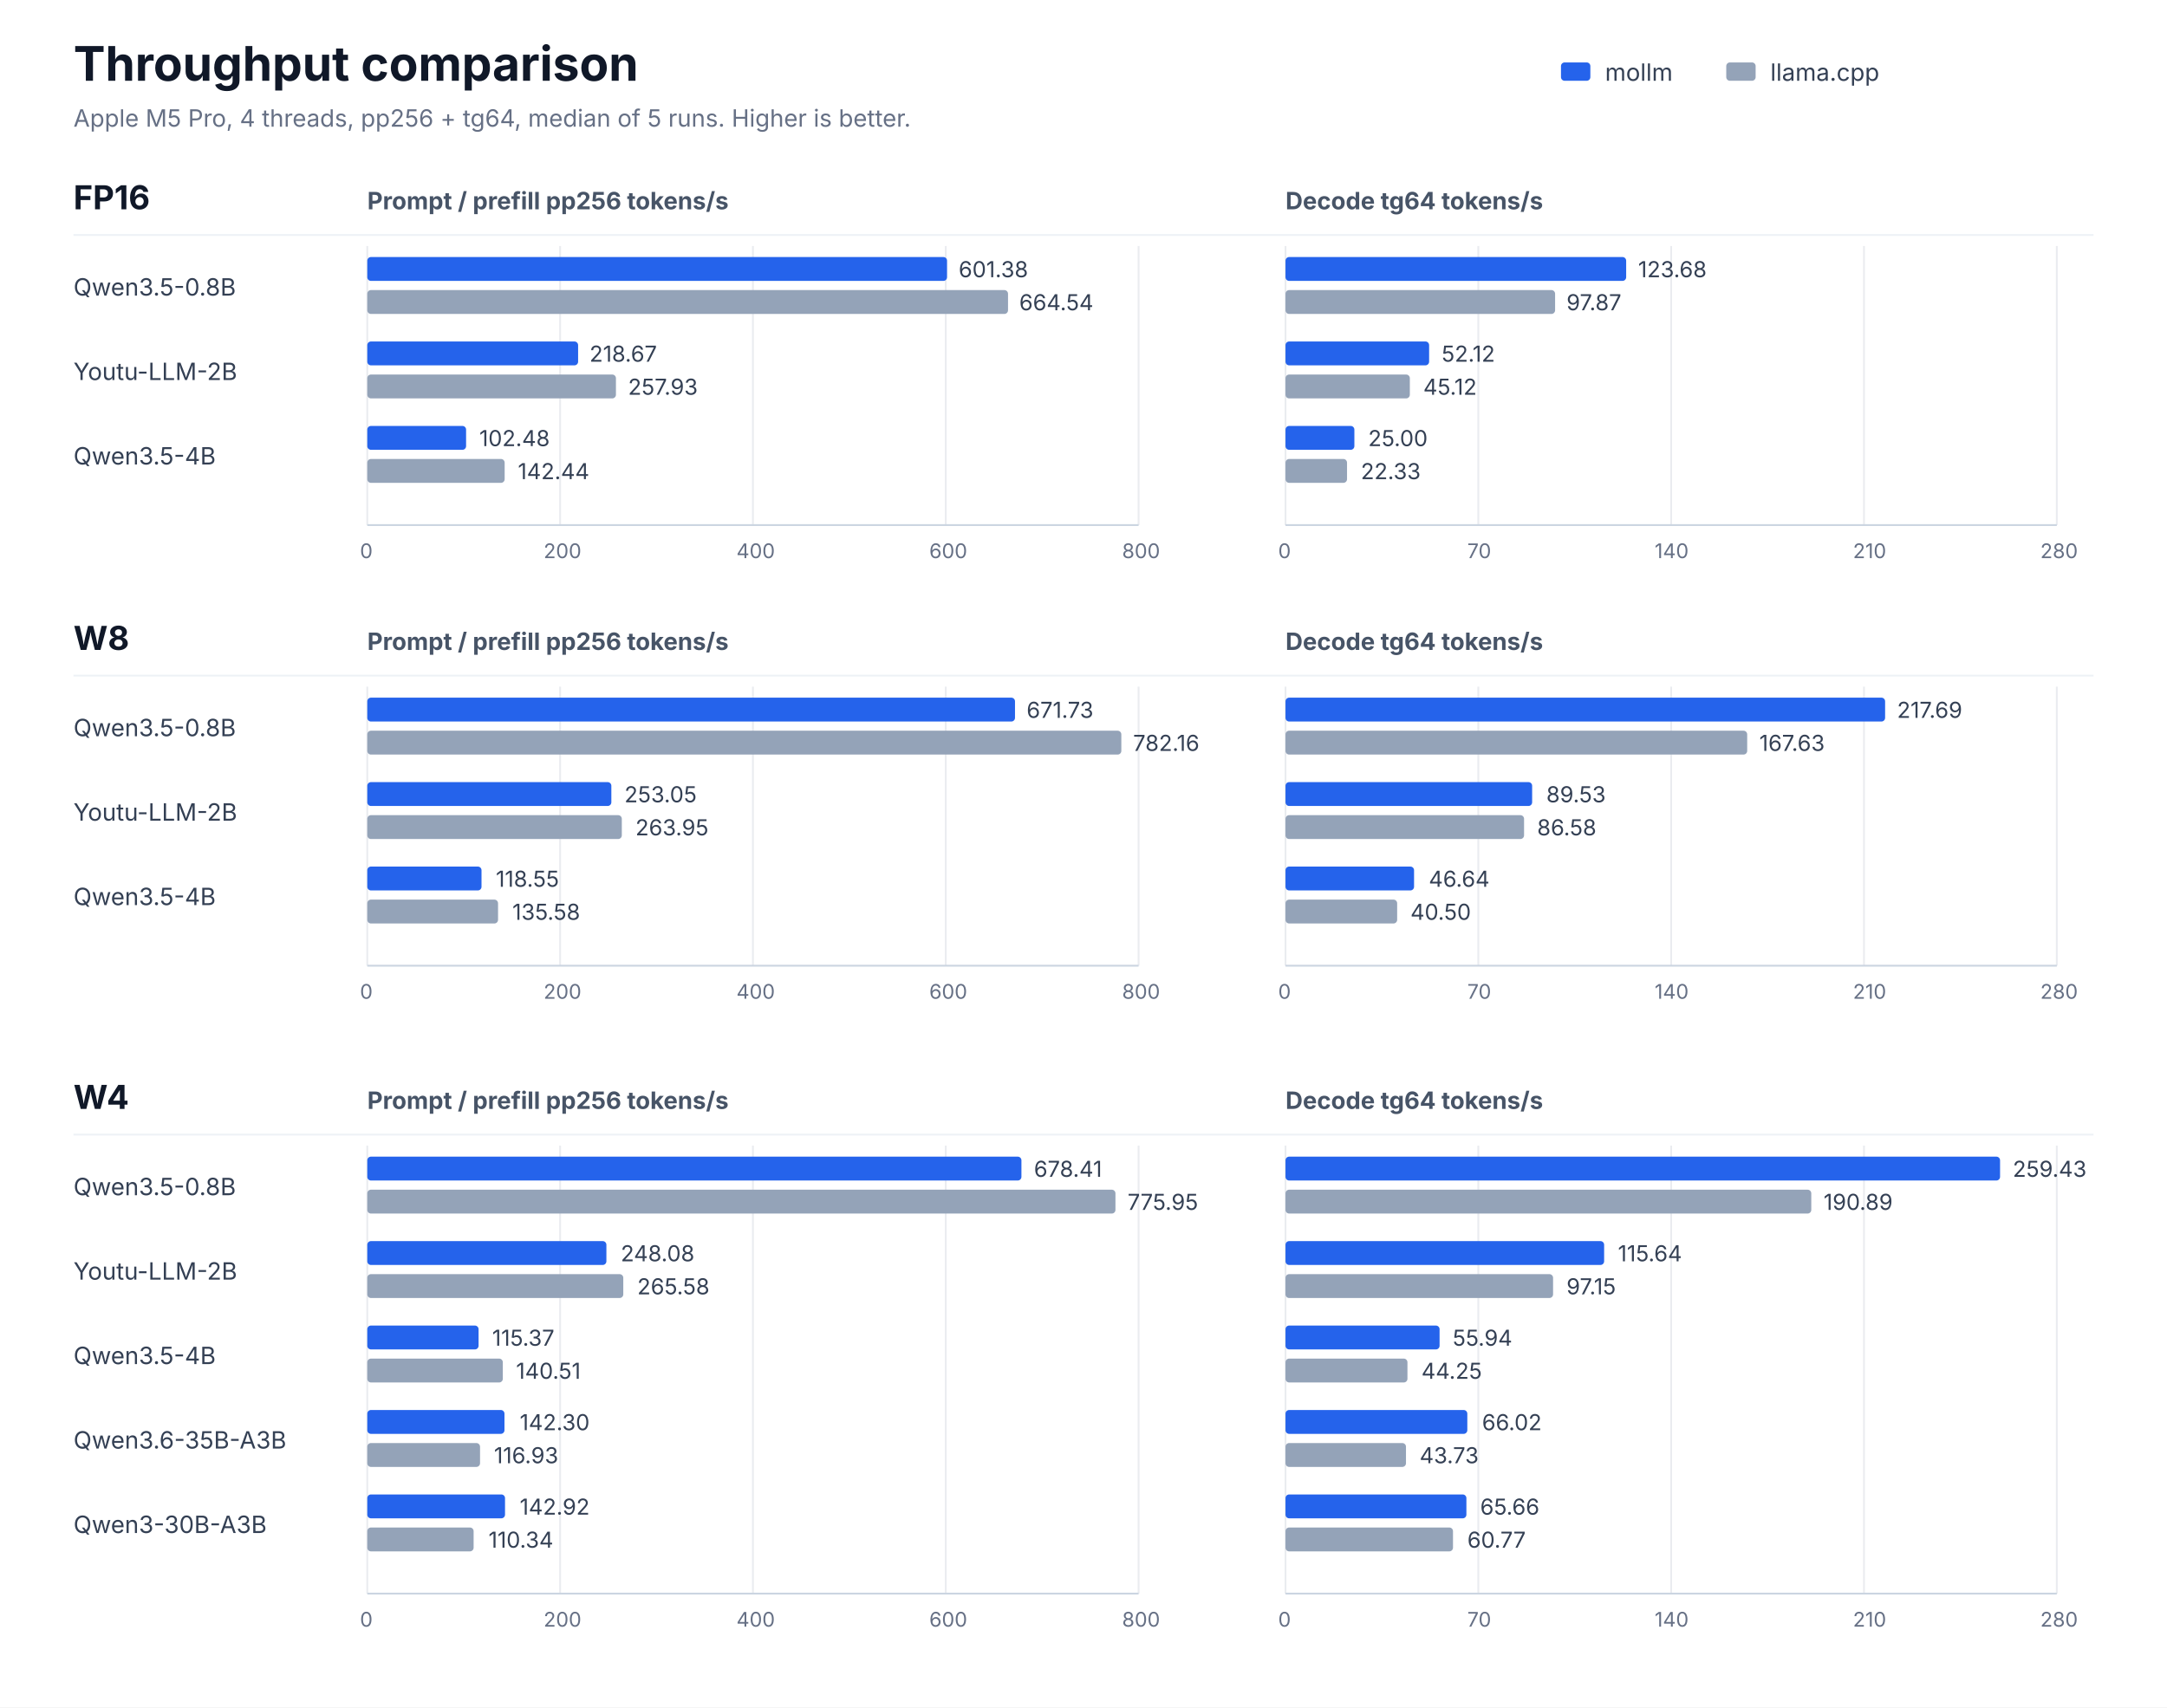
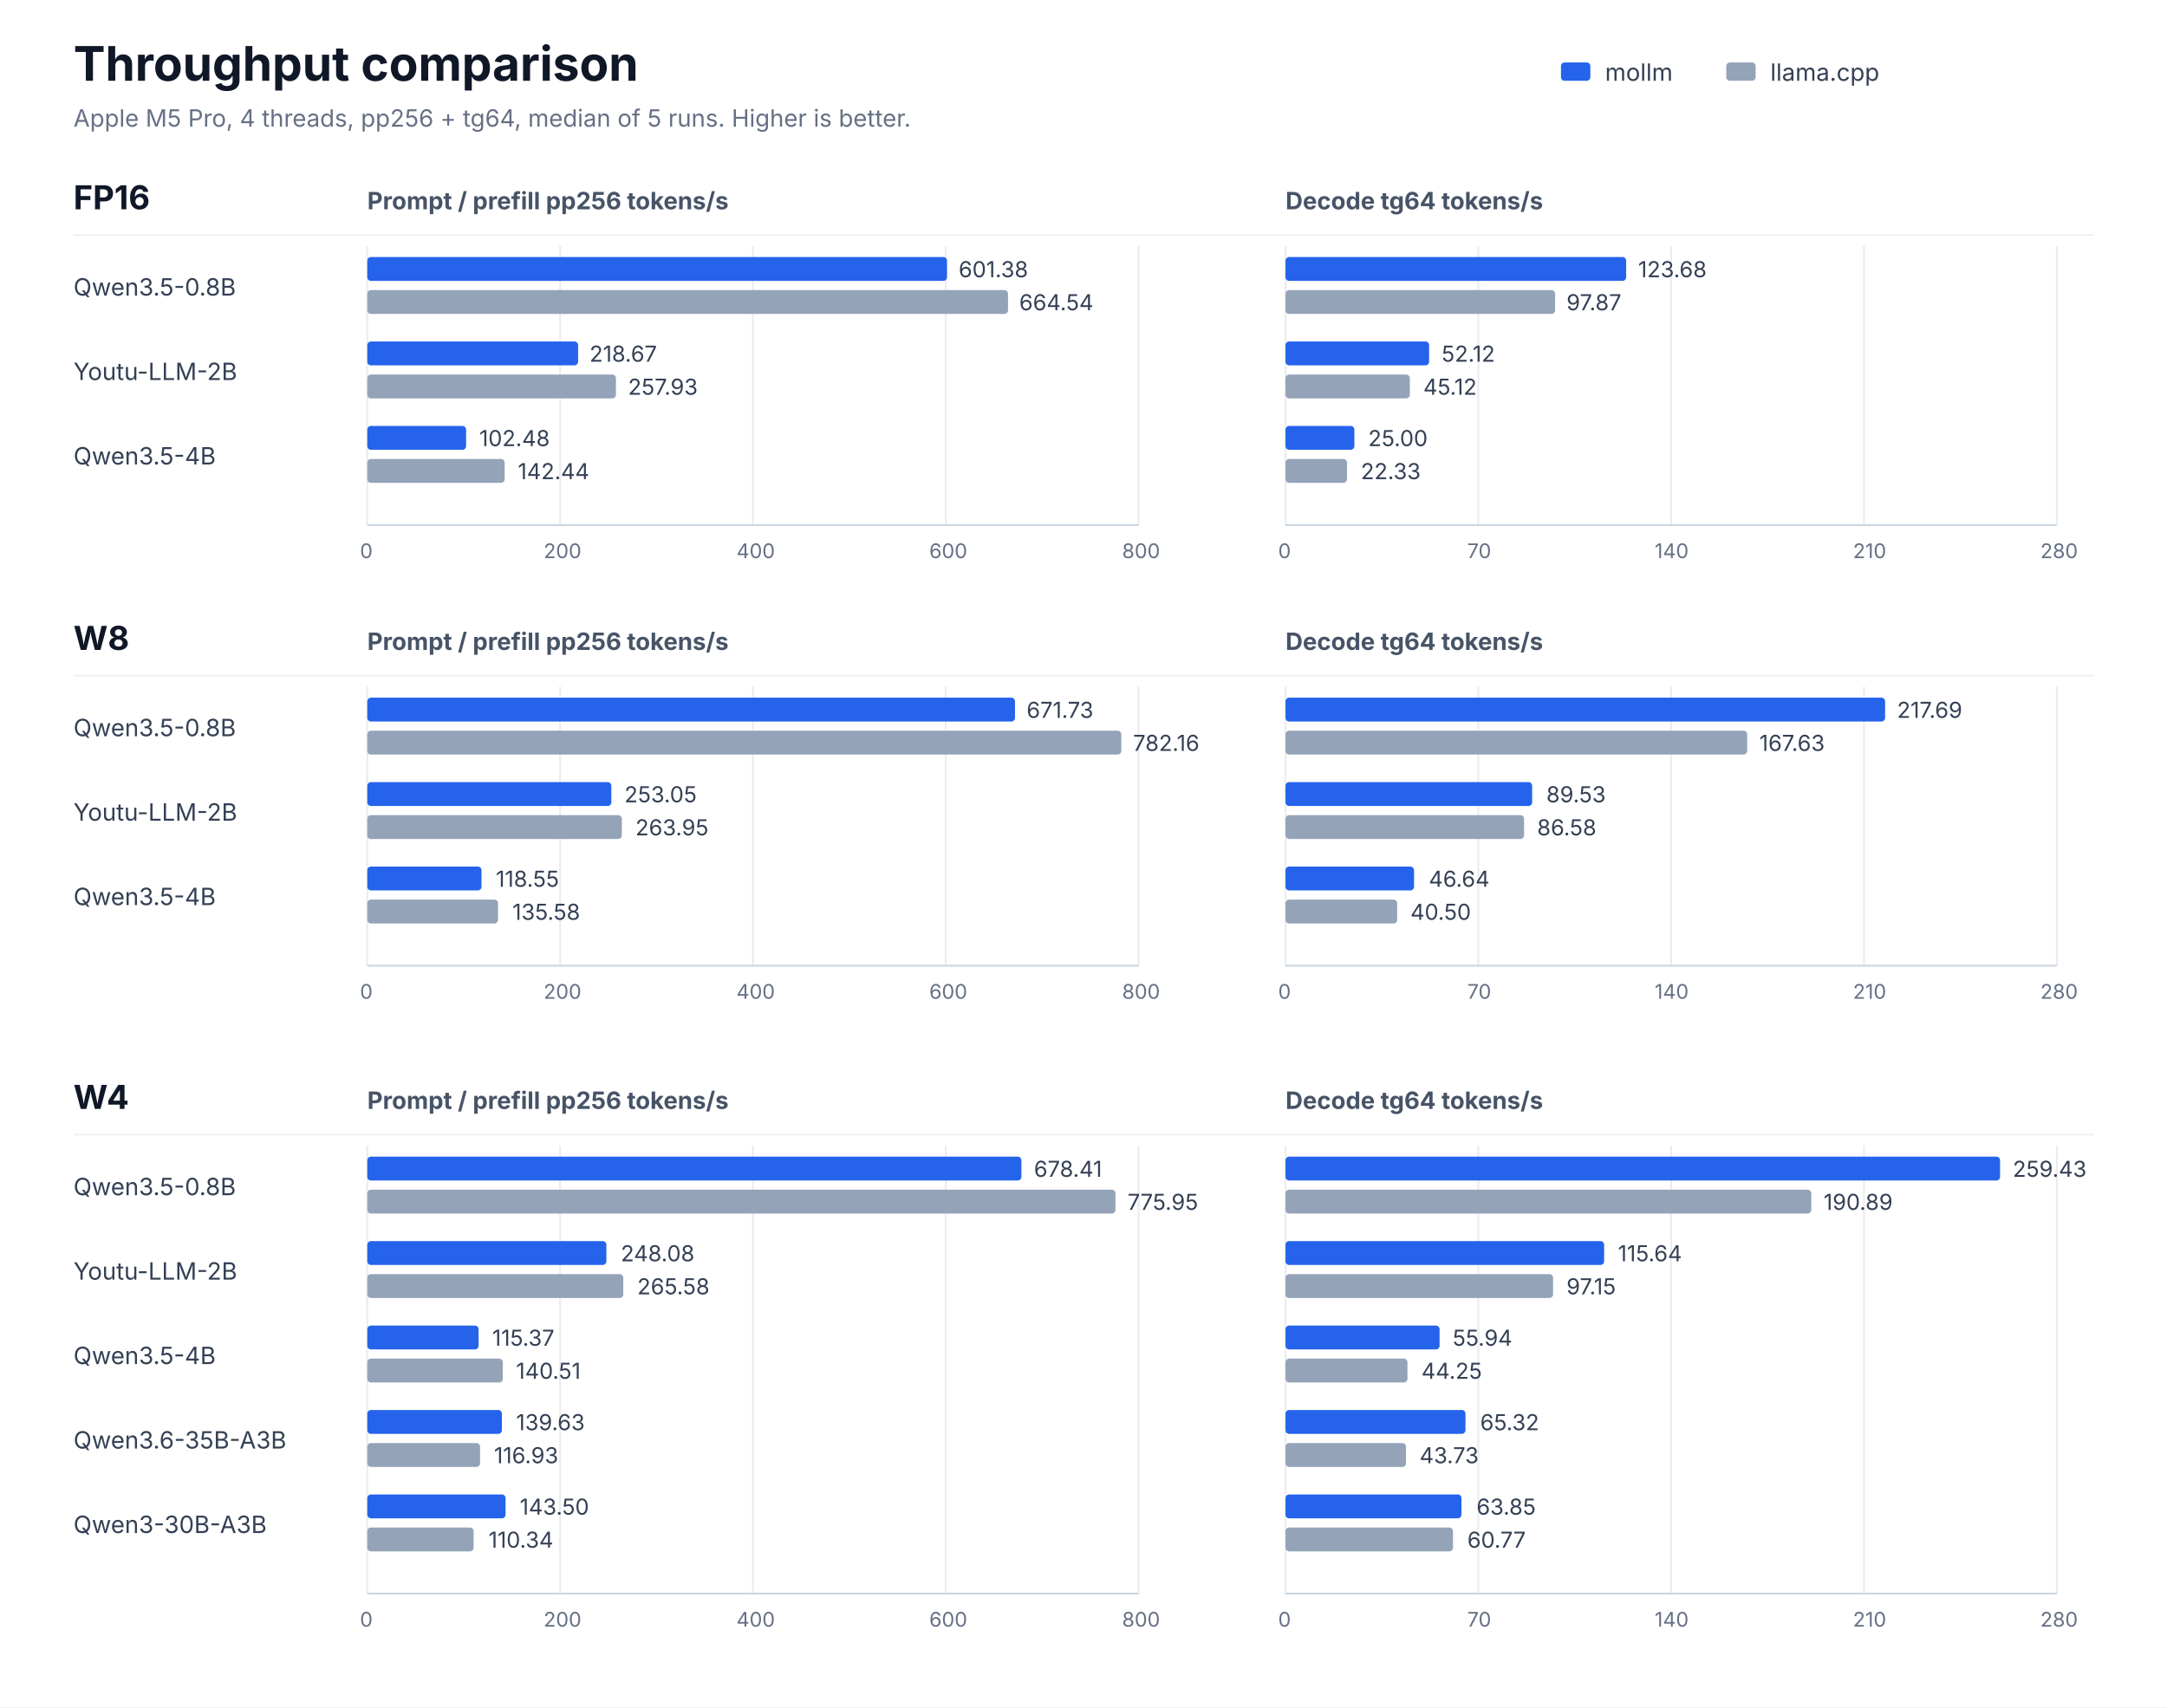
<svg xmlns="http://www.w3.org/2000/svg" width="1180" height="930" viewBox="0 0 1180 930" role="img" aria-labelledby="title desc">
  <rect width="1180" height="930" fill="#ffffff" />
  <style>
    .title { font: 700 26px -apple-system, BlinkMacSystemFont, "Segoe UI", sans-serif; fill: #101828; }
    .subtitle { font: 13px -apple-system, BlinkMacSystemFont, "Segoe UI", sans-serif; fill: #667085; }
    .section { font: 700 18px -apple-system, BlinkMacSystemFont, "Segoe UI", sans-serif; fill: #101828; }
    .panel { font: 700 13px -apple-system, BlinkMacSystemFont, "Segoe UI", sans-serif; fill: #475467; }
    .label { font: 13px -apple-system, BlinkMacSystemFont, "Segoe UI", sans-serif; fill: #344054; }
    .tick { font: 11px -apple-system, BlinkMacSystemFont, "Segoe UI", sans-serif; fill: #667085; }
    .value { font: 12px -apple-system, BlinkMacSystemFont, "Segoe UI", sans-serif; fill: #344054; }
    .mollm { fill: #2563eb; }
    .llama { fill: #94a3b8; }
    .grid { stroke: #eaecf0; stroke-width: 1; }
    .axis { stroke: #cbd5e1; stroke-width: 1; }
    .rule { stroke: #eef2f6; stroke-width: 1; }
  </style>
  <text x="40" y="44" class="title">Throughput comparison</text>
  <text x="40" y="69" class="subtitle">Apple M5 Pro, 4 threads, pp256 + tg64, median of 5 runs. Higher is better.</text>
  <rect x="850" y="34" width="16" height="10" rx="2" class="mollm" />
  <text x="874" y="44" class="label">mollm</text>
  <rect x="940" y="34" width="16" height="10" rx="2" class="llama" />
  <text x="964" y="44" class="label">llama.cpp</text>
  <text x="40" y="114" class="section">FP16</text>
  <text x="200" y="114" class="panel">Prompt / prefill pp256 tokens/s</text>
  <text x="700" y="114" class="panel">Decode tg64 tokens/s</text>
  <line x1="40" y1="128" x2="1140" y2="128" class="rule" />
  <line x1="200" y1="134" x2="200" y2="286" class="grid" />
  <line x1="305" y1="134" x2="305" y2="286" class="grid" />
  <line x1="410" y1="134" x2="410" y2="286" class="grid" />
  <line x1="515" y1="134" x2="515" y2="286" class="grid" />
  <line x1="620" y1="134" x2="620" y2="286" class="grid" />
  <line x1="700" y1="134" x2="700" y2="286" class="grid" />
  <line x1="805" y1="134" x2="805" y2="286" class="grid" />
  <line x1="910" y1="134" x2="910" y2="286" class="grid" />
  <line x1="1015" y1="134" x2="1015" y2="286" class="grid" />
  <line x1="1120" y1="134" x2="1120" y2="286" class="grid" />
  <text x="40" y="161" class="label">Qwen3.5-0.8B</text>
  <rect x="200" y="140" width="315.7" height="13" rx="2" class="mollm" />
  <text x="522" y="151" class="value">601.38</text>
  <rect x="200" y="158" width="348.9" height="13" rx="2" class="llama" />
  <text x="555" y="169" class="value">664.54</text>
  <rect x="700" y="140" width="185.5" height="13" rx="2" class="mollm" />
  <text x="892" y="151" class="value">123.68</text>
  <rect x="700" y="158" width="146.8" height="13" rx="2" class="llama" />
  <text x="853" y="169" class="value">97.87</text>
  <text x="40" y="207" class="label">Youtu-LLM-2B</text>
  <rect x="200" y="186" width="114.8" height="13" rx="2" class="mollm" />
  <text x="321" y="197" class="value">218.67</text>
  <rect x="200" y="204" width="135.4" height="13" rx="2" class="llama" />
  <text x="342" y="215" class="value">257.93</text>
  <rect x="700" y="186" width="78.2" height="13" rx="2" class="mollm" />
  <text x="785" y="197" class="value">52.12</text>
  <rect x="700" y="204" width="67.7" height="13" rx="2" class="llama" />
  <text x="775" y="215" class="value">45.12</text>
  <text x="40" y="253" class="label">Qwen3.5-4B</text>
  <rect x="200" y="232" width="53.8" height="13" rx="2" class="mollm" />
  <text x="261" y="243" class="value">102.48</text>
  <rect x="200" y="250" width="74.8" height="13" rx="2" class="llama" />
  <text x="282" y="261" class="value">142.44</text>
  <rect x="700" y="232" width="37.5" height="13" rx="2" class="mollm" />
  <text x="745" y="243" class="value">25.00</text>
  <rect x="700" y="250" width="33.5" height="13" rx="2" class="llama" />
  <text x="741" y="261" class="value">22.33</text>
  <line x1="200" y1="286" x2="620" y2="286" class="axis" />
  <text x="196" y="304" class="tick">0</text>
  <text x="296" y="304" class="tick">200</text>
  <text x="401" y="304" class="tick">400</text>
  <text x="506" y="304" class="tick">600</text>
  <text x="611" y="304" class="tick">800</text>
  <line x1="700" y1="286" x2="1120" y2="286" class="axis" />
  <text x="696" y="304" class="tick">0</text>
  <text x="799" y="304" class="tick">70</text>
  <text x="901" y="304" class="tick">140</text>
  <text x="1009" y="304" class="tick">210</text>
  <text x="1111" y="304" class="tick">280</text>
  <text x="40" y="354" class="section">W8</text>
  <text x="200" y="354" class="panel">Prompt / prefill pp256 tokens/s</text>
  <text x="700" y="354" class="panel">Decode tg64 tokens/s</text>
  <line x1="40" y1="368" x2="1140" y2="368" class="rule" />
  <line x1="200" y1="374" x2="200" y2="526" class="grid" />
  <line x1="305" y1="374" x2="305" y2="526" class="grid" />
  <line x1="410" y1="374" x2="410" y2="526" class="grid" />
  <line x1="515" y1="374" x2="515" y2="526" class="grid" />
  <line x1="620" y1="374" x2="620" y2="526" class="grid" />
  <line x1="700" y1="374" x2="700" y2="526" class="grid" />
  <line x1="805" y1="374" x2="805" y2="526" class="grid" />
  <line x1="910" y1="374" x2="910" y2="526" class="grid" />
  <line x1="1015" y1="374" x2="1015" y2="526" class="grid" />
  <line x1="1120" y1="374" x2="1120" y2="526" class="grid" />
  <text x="40" y="401" class="label">Qwen3.5-0.8B</text>
  <rect x="200" y="380" width="352.7" height="13" rx="2" class="mollm" />
  <text x="559" y="391" class="value">671.73</text>
  <rect x="200" y="398" width="410.6" height="13" rx="2" class="llama" />
  <text x="617" y="409" class="value">782.16</text>
  <rect x="700" y="380" width="326.5" height="13" rx="2" class="mollm" />
  <text x="1033" y="391" class="value">217.69</text>
  <rect x="700" y="398" width="251.4" height="13" rx="2" class="llama" />
  <text x="958" y="409" class="value">167.63</text>
  <text x="40" y="447" class="label">Youtu-LLM-2B</text>
  <rect x="200" y="426" width="132.9" height="13" rx="2" class="mollm" />
  <text x="340" y="437" class="value">253.05</text>
  <rect x="200" y="444" width="138.6" height="13" rx="2" class="llama" />
  <text x="346" y="455" class="value">263.95</text>
  <rect x="700" y="426" width="134.3" height="13" rx="2" class="mollm" />
  <text x="842" y="437" class="value">89.53</text>
  <rect x="700" y="444" width="129.9" height="13" rx="2" class="llama" />
  <text x="837" y="455" class="value">86.58</text>
  <text x="40" y="493" class="label">Qwen3.5-4B</text>
  <rect x="200" y="472" width="62.2" height="13" rx="2" class="mollm" />
  <text x="270" y="483" class="value">118.55</text>
  <rect x="200" y="490" width="71.2" height="13" rx="2" class="llama" />
  <text x="279" y="501" class="value">135.58</text>
  <rect x="700" y="472" width="70.0" height="13" rx="2" class="mollm" />
  <text x="778" y="483" class="value">46.64</text>
  <rect x="700" y="490" width="60.8" height="13" rx="2" class="llama" />
  <text x="768" y="501" class="value">40.50</text>
  <line x1="200" y1="526" x2="620" y2="526" class="axis" />
  <text x="196" y="544" class="tick">0</text>
  <text x="296" y="544" class="tick">200</text>
  <text x="401" y="544" class="tick">400</text>
  <text x="506" y="544" class="tick">600</text>
  <text x="611" y="544" class="tick">800</text>
  <line x1="700" y1="526" x2="1120" y2="526" class="axis" />
  <text x="696" y="544" class="tick">0</text>
  <text x="799" y="544" class="tick">70</text>
  <text x="901" y="544" class="tick">140</text>
  <text x="1009" y="544" class="tick">210</text>
  <text x="1111" y="544" class="tick">280</text>
  <text x="40" y="604" class="section">W4</text>
  <text x="200" y="604" class="panel">Prompt / prefill pp256 tokens/s</text>
  <text x="700" y="604" class="panel">Decode tg64 tokens/s</text>
  <line x1="40" y1="618" x2="1140" y2="618" class="rule" />
  <line x1="200" y1="624" x2="200" y2="868" class="grid" />
  <line x1="305" y1="624" x2="305" y2="868" class="grid" />
  <line x1="410" y1="624" x2="410" y2="868" class="grid" />
  <line x1="515" y1="624" x2="515" y2="868" class="grid" />
  <line x1="620" y1="624" x2="620" y2="868" class="grid" />
  <line x1="700" y1="624" x2="700" y2="868" class="grid" />
  <line x1="805" y1="624" x2="805" y2="868" class="grid" />
  <line x1="910" y1="624" x2="910" y2="868" class="grid" />
  <line x1="1015" y1="624" x2="1015" y2="868" class="grid" />
  <line x1="1120" y1="624" x2="1120" y2="868" class="grid" />
  <text x="40" y="651" class="label">Qwen3.5-0.8B</text>
  <rect x="200" y="630" width="356.2" height="13" rx="2" class="mollm" />
  <text x="563" y="641" class="value">678.41</text>
  <rect x="200" y="648" width="407.4" height="13" rx="2" class="llama" />
  <text x="614" y="659" class="value">775.95</text>
  <rect x="700" y="630" width="389.1" height="13" rx="2" class="mollm" />
  <text x="1096" y="641" class="value">259.43</text>
  <rect x="700" y="648" width="286.3" height="13" rx="2" class="llama" />
  <text x="993" y="659" class="value">190.89</text>
  <text x="40" y="697" class="label">Youtu-LLM-2B</text>
  <rect x="200" y="676" width="130.2" height="13" rx="2" class="mollm" />
  <text x="338" y="687" class="value">248.08</text>
  <rect x="200" y="694" width="139.4" height="13" rx="2" class="llama" />
  <text x="347" y="705" class="value">265.58</text>
  <rect x="700" y="676" width="173.5" height="13" rx="2" class="mollm" />
  <text x="881" y="687" class="value">115.64</text>
  <rect x="700" y="694" width="145.7" height="13" rx="2" class="llama" />
  <text x="853" y="705" class="value">97.15</text>
  <text x="40" y="743" class="label">Qwen3.5-4B</text>
  <rect x="200" y="722" width="60.6" height="13" rx="2" class="mollm" />
  <text x="268" y="733" class="value">115.37</text>
  <rect x="200" y="740" width="73.8" height="13" rx="2" class="llama" />
  <text x="281" y="751" class="value">140.51</text>
  <rect x="700" y="722" width="83.9" height="13" rx="2" class="mollm" />
  <text x="791" y="733" class="value">55.94</text>
  <rect x="700" y="740" width="66.4" height="13" rx="2" class="llama" />
  <text x="774" y="751" class="value">44.25</text>
  <text x="40" y="789" class="label">Qwen3.6-35B-A3B</text>
-   <rect x="200" y="768" width="74.7" height="13" rx="2" class="mollm" />
-   <text x="283" y="779" class="value">142.30</text>
+   <rect x="200" y="768" width="73.3" height="13" rx="2" class="mollm" />
+   <text x="281" y="779" class="value">139.63</text>
  <rect x="200" y="786" width="61.4" height="13" rx="2" class="llama" />
  <text x="269" y="797" class="value">116.93</text>
-   <rect x="700" y="768" width="99.0" height="13" rx="2" class="mollm" />
-   <text x="807" y="779" class="value">66.02</text>
+   <rect x="700" y="768" width="98.0" height="13" rx="2" class="mollm" />
+   <text x="806" y="779" class="value">65.32</text>
  <rect x="700" y="786" width="65.6" height="13" rx="2" class="llama" />
  <text x="773" y="797" class="value">43.73</text>
  <text x="40" y="835" class="label">Qwen3-30B-A3B</text>
-   <rect x="200" y="814" width="75.0" height="13" rx="2" class="mollm" />
-   <text x="283" y="825" class="value">142.92</text>
+   <rect x="200" y="814" width="75.3" height="13" rx="2" class="mollm" />
+   <text x="283" y="825" class="value">143.50</text>
  <rect x="200" y="832" width="57.9" height="13" rx="2" class="llama" />
  <text x="266" y="843" class="value">110.34</text>
-   <rect x="700" y="814" width="98.5" height="13" rx="2" class="mollm" />
-   <text x="806" y="825" class="value">65.66</text>
+   <rect x="700" y="814" width="95.8" height="13" rx="2" class="mollm" />
+   <text x="804" y="825" class="value">63.85</text>
  <rect x="700" y="832" width="91.2" height="13" rx="2" class="llama" />
  <text x="799" y="843" class="value">60.77</text>
  <line x1="200" y1="868" x2="620" y2="868" class="axis" />
  <text x="196" y="886" class="tick">0</text>
  <text x="296" y="886" class="tick">200</text>
  <text x="401" y="886" class="tick">400</text>
  <text x="506" y="886" class="tick">600</text>
  <text x="611" y="886" class="tick">800</text>
  <line x1="700" y1="868" x2="1120" y2="868" class="axis" />
  <text x="696" y="886" class="tick">0</text>
  <text x="799" y="886" class="tick">70</text>
  <text x="901" y="886" class="tick">140</text>
  <text x="1009" y="886" class="tick">210</text>
  <text x="1111" y="886" class="tick">280</text>
</svg>
